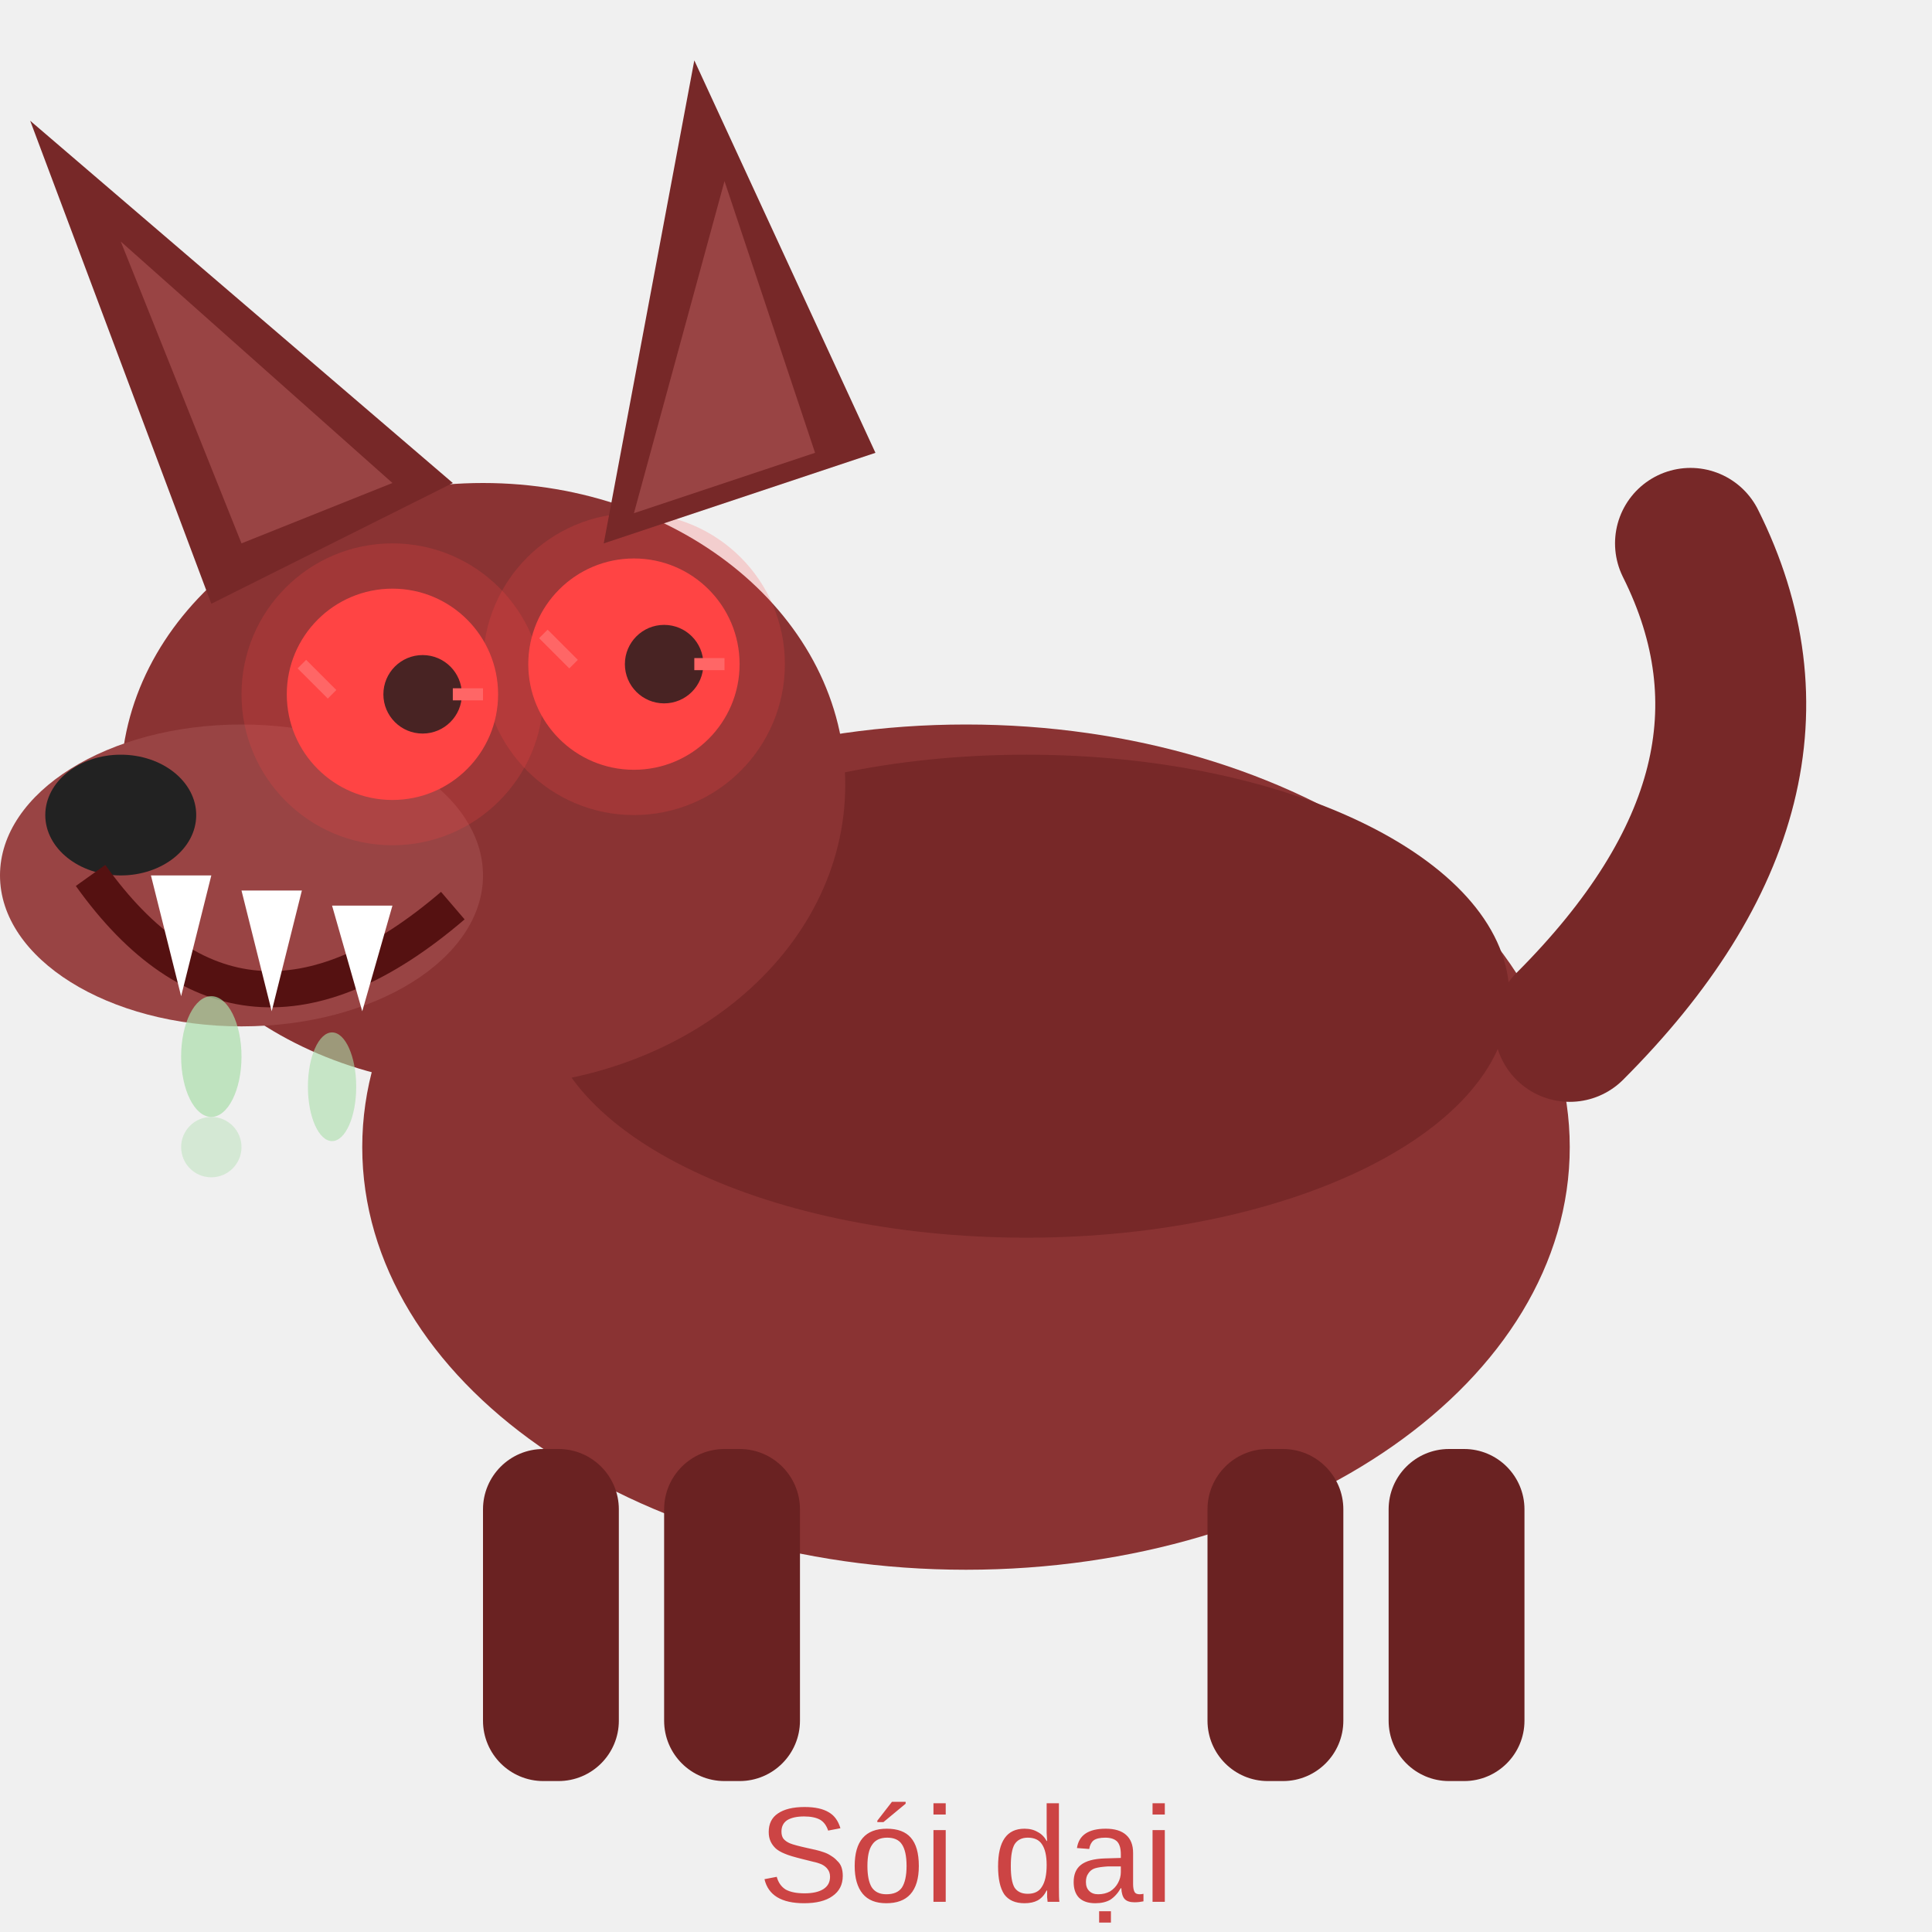
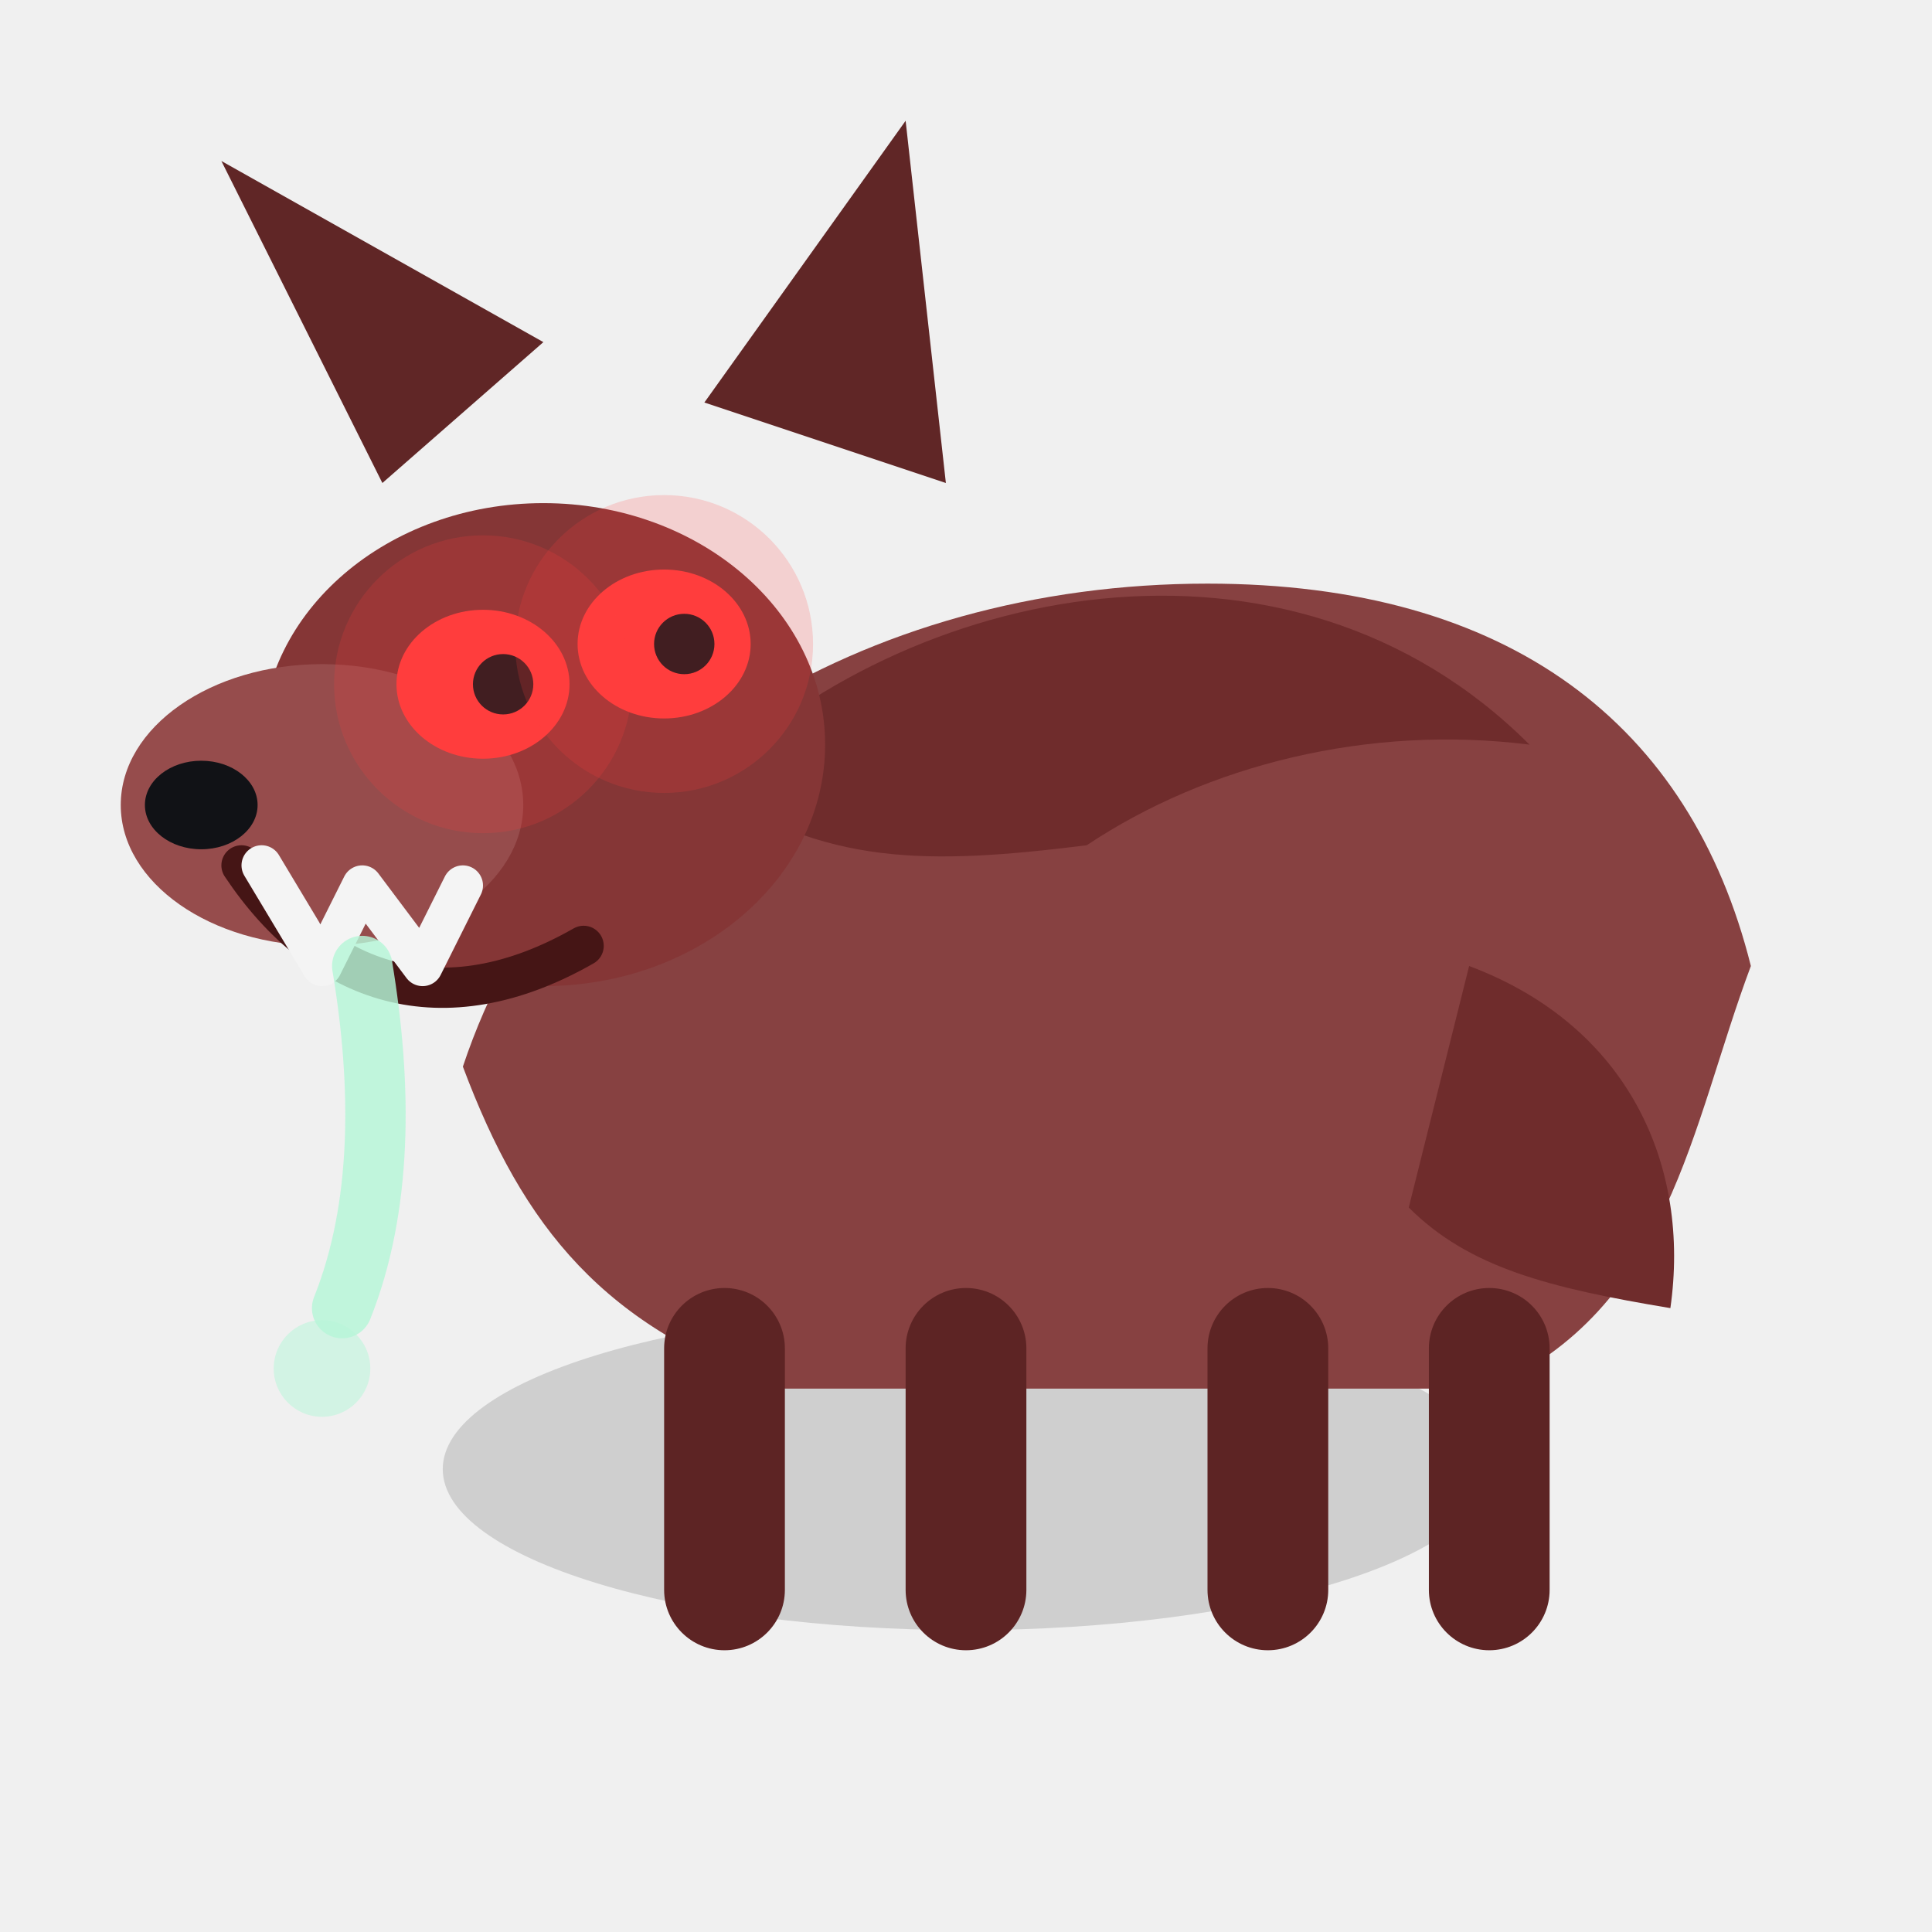
- <svg xmlns="http://www.w3.org/2000/svg" viewBox="0 0 64 64" width="64" height="64">
-   <ellipse cx="32" cy="38" rx="20" ry="14" fill="#8a3333" />
-   <ellipse cx="34" cy="33" rx="16" ry="8" fill="#772828" />
-   <path d="M52 34 Q60 26 56 18" stroke="#772828" stroke-width="5" fill="none" stroke-linecap="round" />
-   <rect x="40" y="48" width="4.5" height="11" rx="2" fill="#6a2222" />
-   <rect x="46" y="48" width="4.5" height="11" rx="2" fill="#6a2222" />
-   <rect x="16" y="48" width="4.5" height="11" rx="2" fill="#6a2222" />
-   <rect x="22" y="48" width="4.5" height="11" rx="2" fill="#6a2222" />
-   <ellipse cx="16" cy="26" rx="12" ry="10" fill="#8a3333" />
-   <ellipse cx="8" cy="29" rx="8" ry="5" fill="#994444" />
-   <ellipse cx="4" cy="27" rx="2.5" ry="2" fill="#222" />
-   <path d="M3 29 Q8 36 15 30" stroke="#551111" stroke-width="1.2" fill="none" />
-   <polygon points="5,29 6,33 7,29" fill="white" />
-   <polygon points="8,29.5 9,33.5 10,29.5" fill="white" />
-   <polygon points="11,30 12,33.5 13,30" fill="white" />
-   <ellipse cx="7" cy="35" rx="1" ry="2" fill="#aaddaa" opacity="0.7" />
-   <ellipse cx="11" cy="36" rx="0.8" ry="1.8" fill="#aaddaa" opacity="0.6" />
-   <circle cx="7" cy="38" r="1" fill="#aaddaa" opacity="0.4" />
-   <circle cx="13" cy="23" r="3.5" fill="#ff4444" />
-   <circle cx="21" cy="22" r="3.5" fill="#ff4444" />
-   <circle cx="14" cy="23" r="1.3" fill="#1a1a1a" />
-   <circle cx="22" cy="22" r="1.3" fill="#1a1a1a" />
-   <circle cx="13" cy="23" r="5" fill="#ff4444" opacity="0.2" />
-   <circle cx="21" cy="22" r="5" fill="#ff4444" opacity="0.2" />
-   <line x1="10" y1="22" x2="11" y2="23" stroke="#ff6666" stroke-width="0.4" />
-   <line x1="16" y1="23" x2="15" y2="23" stroke="#ff6666" stroke-width="0.4" />
-   <line x1="18" y1="21" x2="19" y2="22" stroke="#ff6666" stroke-width="0.4" />
-   <line x1="24" y1="22" x2="23" y2="22" stroke="#ff6666" stroke-width="0.4" />
-   <polygon points="7,20 1,4 15,16" fill="#772828" />
-   <polygon points="20,18 23,2 29,15" fill="#772828" />
-   <polygon points="8,18 4,8 13,16" fill="#994444" />
-   <polygon points="21,17 24,6 27,15" fill="#994444" />
-   <text x="32" y="63" text-anchor="middle" font-family="Arial, sans-serif" font-size="4.5" fill="#cc4444">Sói dại</text>
+ <svg xmlns="http://www.w3.org/2000/svg" viewBox="0 0 96 96">
+   <g>
+     <ellipse cx="48" cy="73" rx="26" ry="8" fill="#000" opacity=".14" />
+     <path d="M23 53c5-15 20-24 37-24 15 0 24 7 27 19-3 8-4 17-13 21H39c-9-3-13-8-16-16z" fill="#874141" />
+     <path d="M35 39c10-10 29-14 41-2-8-1-16 1-22 5-8 1-13 1-19-3z" fill="#6f2c2c" />
+     <path d="M73 48c8 3 11 10 10 17-6-1-10-2-13-5z" fill="#6f2c2c" />
+     <ellipse cx="27" cy="37" rx="14" ry="12" fill="#853636" />
+     <ellipse cx="16" cy="40" rx="10" ry="7" fill="#964c4c" />
+     <ellipse cx="10" cy="40" rx="2.8" ry="2.2" fill="#111216" />
+     <ellipse cx="24" cy="34" rx="4.3" ry="3.7" fill="#ff3d3d" />
+     <ellipse cx="33" cy="32" rx="4.3" ry="3.7" fill="#ff3d3d" />
+     <circle cx="25" cy="34" r="1.5" fill="#17171b" />
+     <circle cx="34" cy="32" r="1.5" fill="#17171b" />
+     <circle cx="24" cy="34" r="7.4" fill="#ff3d3d" opacity=".18" />
+     <circle cx="33" cy="32" r="7.4" fill="#ff3d3d" opacity=".18" />
+     <path d="M19 24l-8-16 16 9z" fill="#602626" />
+     <path d="M35 20l10-14 2 18z" fill="#602626" />
+     <path d="M12 43c4 6 10 8 17 4" fill="none" stroke="#451515" stroke-width="2" stroke-linecap="round" />
+     <path d="M13 43l3 5 2-4 3 4 2-4" fill="none" stroke="#f4f4f4" stroke-width="2" stroke-linecap="round" stroke-linejoin="round" />
+     <path d="M18 48c1 6 1 12-1 17" fill="none" stroke="#b6f6d8" stroke-width="3" stroke-linecap="round" opacity=".82" />
+     <circle cx="16" cy="68" r="2.4" fill="#b6f6d8" opacity=".52" />
+     <rect x="33" y="64" width="6" height="18" rx="3" fill="#5d2424" />
+     <rect x="45" y="64" width="6" height="18" rx="3" fill="#5d2424" />
+     <rect x="60" y="64" width="6" height="18" rx="3" fill="#5d2424" />
+     <rect x="71" y="64" width="6" height="18" rx="3" fill="#5d2424" />
+   </g>
</svg>
